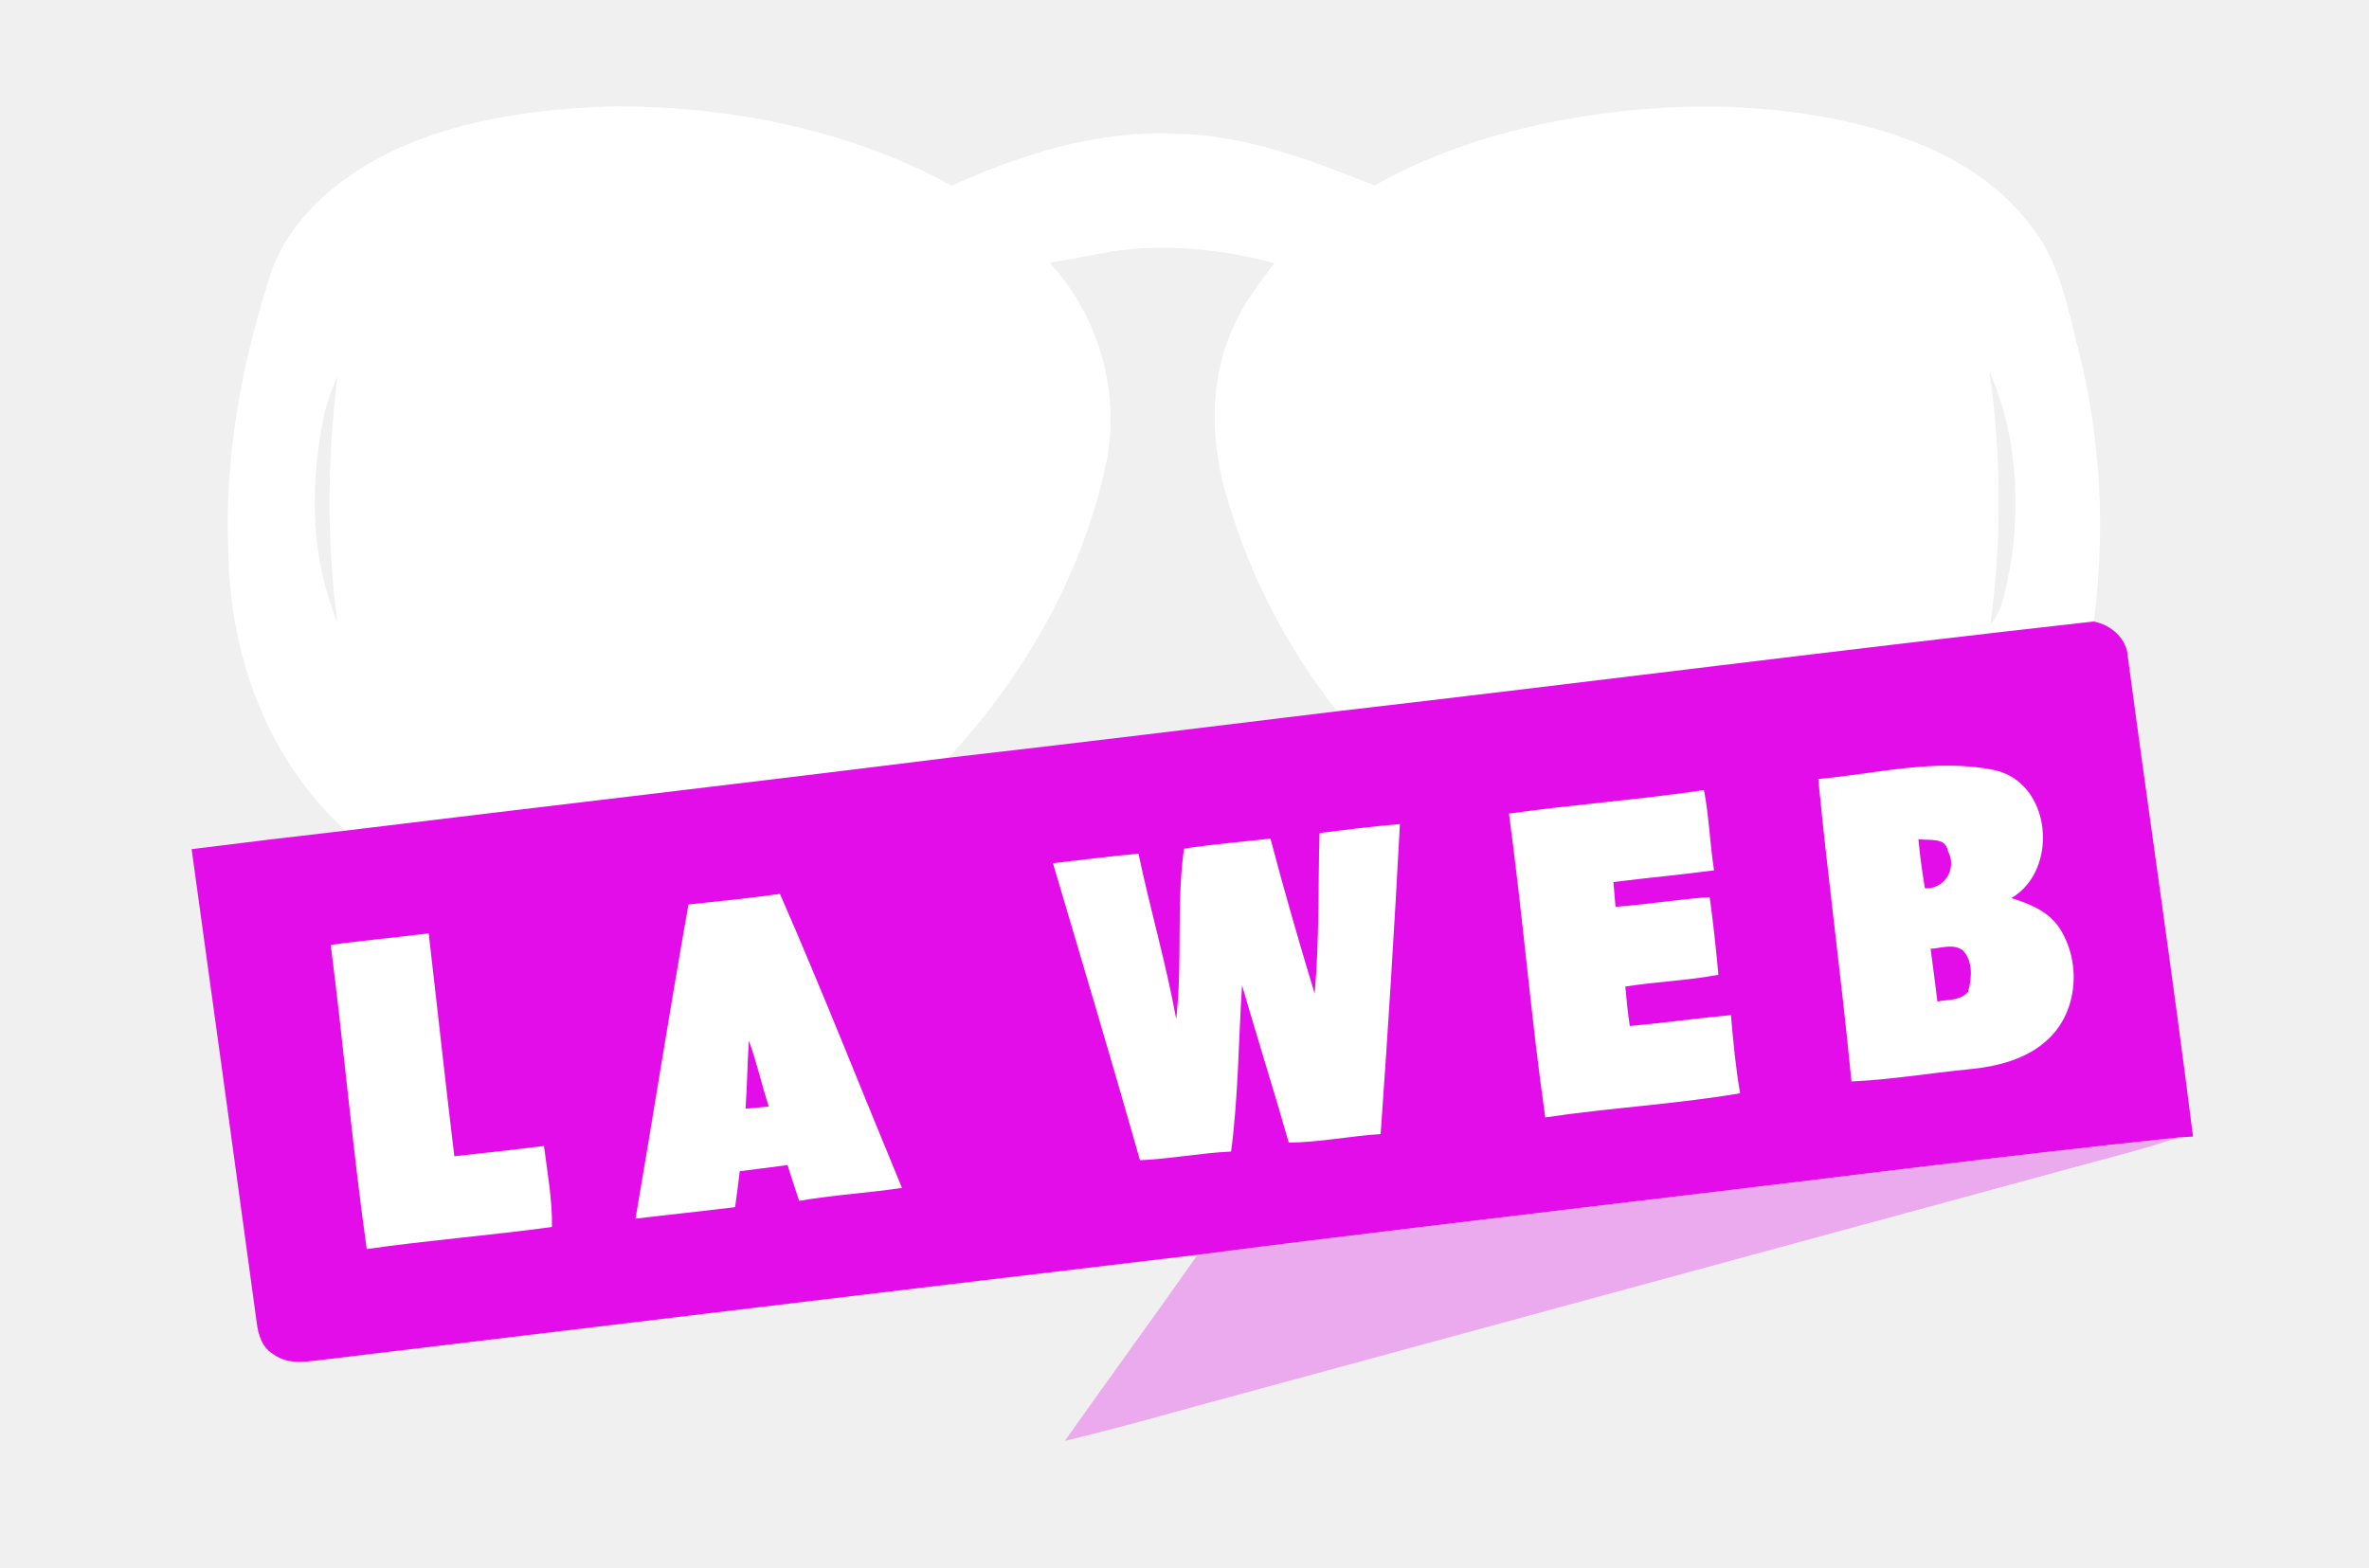
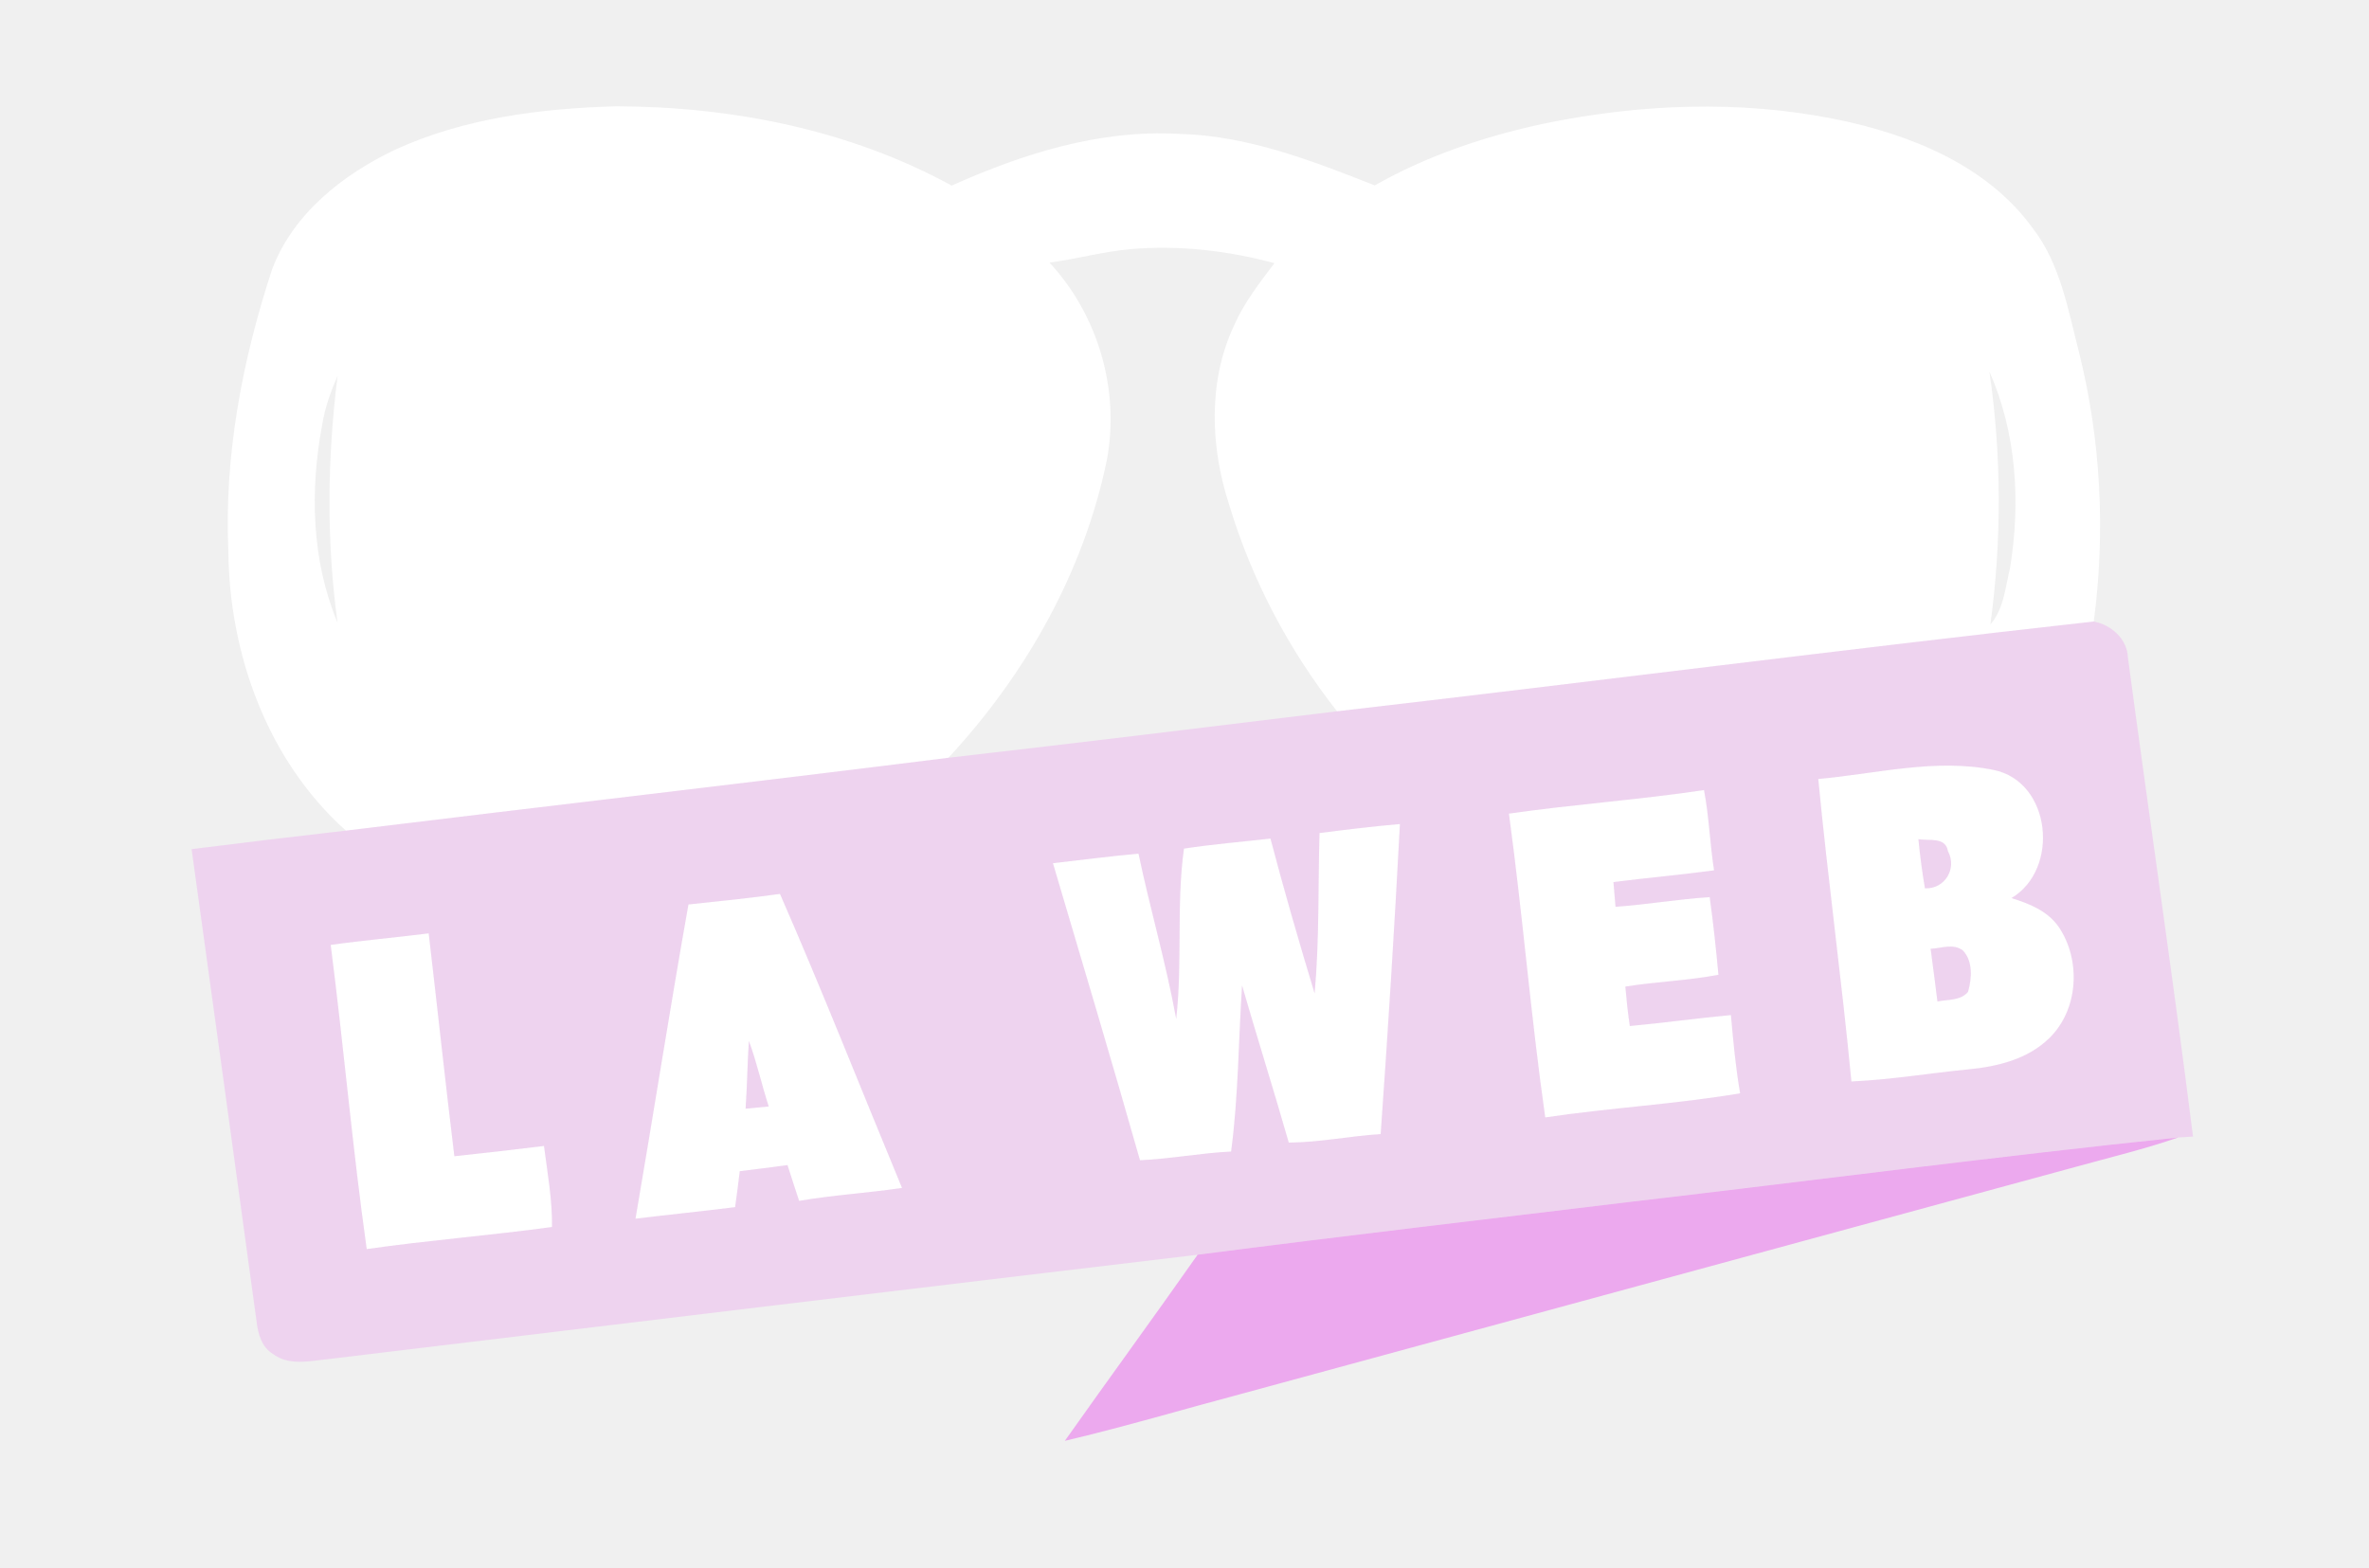
<svg xmlns="http://www.w3.org/2000/svg" width="396pt" height="262pt" viewBox="0 0 396 262" version="1.1">
  <g id="#7f7f7fff">
</g>
  <g id="#ffffffff">
    <path fill="#ffffff" opacity="1.00" d=" M 66.07 25.02 C 77.62 19.73 90.47 18.12 103.05 17.77 C 122.37 17.83 142.03 21.69 159.08 31.03 C 170.96 25.71 183.79 21.65 196.96 22.38 C 208.45 22.63 219.27 26.84 229.80 31.00 C 238.50 26.06 248.08 22.83 257.84 20.72 C 273.97 17.36 290.79 16.67 306.99 19.96 C 319.35 22.48 332.18 27.63 339.81 38.18 C 344.41 44.14 345.68 51.75 347.52 58.86 C 351.18 73.54 351.98 88.92 349.99 103.91 C 307.80 108.61 265.68 114.04 223.50 118.92 C 215.44 108.67 209.26 96.95 205.49 84.46 C 202.31 74.77 201.89 63.74 206.31 54.36 C 207.98 50.57 210.55 47.29 213.03 44.00 C 205.24 41.90 197.09 40.96 189.03 41.65 C 184.44 42.05 179.99 43.30 175.43 43.90 C 183.55 52.65 187.22 65.16 185.02 76.92 C 181.17 95.61 171.46 112.76 158.54 126.69 C 124.99 130.90 91.39 134.76 57.82 138.87 C 44.73 127.16 38.32 109.40 38.17 92.10 C 37.47 76.12 40.50 60.20 45.47 45.07 C 48.97 35.73 57.31 29.18 66.07 25.02 M 332.55 62.12 C 334.58 76.14 334.62 90.38 332.71 104.41 C 334.96 101.82 335.20 98.22 335.99 95.01 C 337.79 84.02 337.09 72.38 332.55 62.12 M 53.86 71.00 C 51.79 81.97 52.07 93.72 56.43 104.12 C 54.54 90.45 54.71 76.54 56.43 62.86 C 55.27 65.47 54.32 68.17 53.86 71.00 Z" />
    <path fill="#ffffff" opacity="1.00" d=" M 303.94 130.24 C 313.64 129.37 323.52 126.75 333.23 128.72 C 342.92 130.66 344.34 145.35 336.23 150.15 C 339.18 151.06 342.25 152.29 344.10 154.92 C 347.90 160.47 347.47 168.80 342.56 173.56 C 339.00 177.07 333.91 178.32 329.08 178.78 C 322.55 179.42 316.05 180.52 309.48 180.81 C 307.87 163.93 305.56 147.12 303.94 130.24 M 320.68 140.30 C 320.94 143.05 321.31 145.79 321.77 148.52 C 325.10 148.66 327.19 145.21 325.61 142.29 C 325.23 139.87 322.41 140.61 320.68 140.30 M 322.72 158.63 C 323.10 161.57 323.51 164.50 323.86 167.44 C 325.60 167.07 327.71 167.34 328.98 165.82 C 329.61 163.59 329.83 160.71 328.11 158.90 C 326.53 157.70 324.49 158.54 322.72 158.63 Z" />
    <path fill="#ffffff" opacity="1.00" d=" M 252.23 136.03 C 263.06 134.47 274.01 133.72 284.84 132.09 C 285.69 136.52 285.82 141.05 286.52 145.51 C 280.92 146.27 275.30 146.76 269.70 147.47 C 269.79 148.50 269.96 150.58 270.05 151.61 C 275.31 151.23 280.52 150.33 285.79 149.99 C 286.39 154.31 286.85 158.63 287.25 162.97 C 282.11 163.96 276.85 164.11 271.69 164.95 C 271.88 167.15 272.11 169.35 272.44 171.54 C 278.08 171.02 283.70 170.23 289.34 169.71 C 289.73 174.08 290.12 178.46 290.88 182.79 C 280.09 184.61 269.12 185.21 258.30 186.82 C 255.89 169.94 254.53 152.92 252.23 136.03 Z" />
    <path fill="#ffffff" opacity="1.00" d=" M 220.57 139.28 C 225.04 138.70 229.52 138.16 234.01 137.77 C 233.10 155.06 232.02 172.34 230.79 189.61 C 225.66 189.92 220.59 191.00 215.43 191.03 C 212.92 182.25 210.16 173.53 207.62 164.75 C 207.02 174.00 207.01 183.32 205.79 192.53 C 200.69 192.76 195.66 193.76 190.56 193.98 C 185.85 177.39 180.90 160.86 176.01 144.32 C 180.77 143.78 185.53 143.15 190.31 142.72 C 192.25 151.97 194.93 161.06 196.61 170.36 C 197.69 160.91 196.61 151.26 197.91 141.88 C 202.70 141.14 207.55 140.75 212.37 140.20 C 214.65 148.88 217.15 157.50 219.75 166.09 C 220.56 157.20 220.31 148.21 220.57 139.28 Z" />
    <path fill="#ffffff" opacity="1.00" d=" M 115.08 151.22 C 120.19 150.68 125.30 150.16 130.38 149.45 C 137.49 165.70 143.98 182.22 150.78 198.61 C 145.06 199.45 139.28 199.80 133.58 200.77 C 132.92 198.77 132.27 196.79 131.64 194.79 C 128.98 195.13 126.33 195.50 123.66 195.81 C 123.42 197.81 123.16 199.82 122.88 201.82 C 117.33 202.52 111.78 203.07 106.23 203.75 C 109.24 186.25 111.97 168.70 115.08 151.22 M 125.18 174.02 C 124.93 177.79 124.90 181.58 124.63 185.36 C 125.59 185.27 127.53 185.08 128.50 184.99 C 127.32 181.36 126.51 177.60 125.18 174.02 Z" />
    <path fill="#ffffff" opacity="1.00" d=" M 55.28 157.98 C 60.72 157.21 66.20 156.74 71.66 156.05 C 73.11 168.47 74.44 180.90 75.95 193.31 C 80.94 192.78 85.94 192.21 90.93 191.59 C 91.51 196.08 92.34 200.63 92.27 205.14 C 81.98 206.55 71.59 207.36 61.30 208.83 C 58.92 191.93 57.45 174.90 55.28 157.98 Z" />
  </g>
  <g id="#e20de9ff">
-     <path fill="#e20de9" opacity="1.00" d=" M 223.50 118.92 C 265.68 114.04 307.80 108.61 349.99 103.91 C 352.92 104.47 355.58 106.81 355.70 109.93 C 359.26 136.64 363.23 163.29 366.58 190.02 C 365.95 190.06 364.71 190.14 364.08 190.18 C 333.65 193.35 303.31 197.35 272.92 200.89 C 248.67 203.83 224.41 206.64 200.19 209.78 C 151.79 215.53 103.41 221.38 55.02 227.21 C 51.90 227.51 48.34 228.43 45.62 226.36 C 43.76 225.23 43.13 223.04 42.90 221.01 C 39.32 194.66 35.66 168.32 32.03 141.97 C 40.62 140.89 49.22 139.85 57.82 138.87 C 91.39 134.76 124.99 130.90 158.54 126.69 C 180.21 124.21 201.85 121.56 223.50 118.92 M 303.94 130.24 C 305.56 147.12 307.87 163.93 309.48 180.81 C 316.05 180.52 322.55 179.42 329.08 178.78 C 333.91 178.32 339.00 177.07 342.56 173.56 C 347.47 168.80 347.90 160.47 344.10 154.92 C 342.25 152.29 339.18 151.06 336.23 150.15 C 344.34 145.35 342.92 130.66 333.23 128.72 C 323.52 126.75 313.64 129.37 303.94 130.24 M 252.23 136.03 C 254.53 152.92 255.89 169.94 258.30 186.82 C 269.12 185.21 280.09 184.61 290.88 182.79 C 290.12 178.46 289.73 174.08 289.34 169.71 C 283.70 170.23 278.08 171.02 272.44 171.54 C 272.11 169.35 271.88 167.15 271.69 164.95 C 276.85 164.11 282.11 163.96 287.25 162.97 C 286.85 158.63 286.39 154.31 285.79 149.99 C 280.52 150.33 275.31 151.23 270.05 151.61 C 269.96 150.58 269.79 148.50 269.70 147.47 C 275.30 146.76 280.92 146.27 286.52 145.51 C 285.82 141.05 285.69 136.52 284.84 132.09 C 274.01 133.72 263.06 134.47 252.23 136.03 M 220.57 139.28 C 220.31 148.21 220.56 157.20 219.75 166.09 C 217.15 157.50 214.65 148.88 212.37 140.20 C 207.55 140.75 202.70 141.14 197.91 141.88 C 196.61 151.26 197.69 160.91 196.61 170.36 C 194.93 161.06 192.25 151.97 190.31 142.72 C 185.53 143.15 180.77 143.78 176.01 144.32 C 180.90 160.86 185.85 177.39 190.56 193.98 C 195.66 193.76 200.69 192.76 205.79 192.53 C 207.01 183.32 207.02 174.00 207.62 164.75 C 210.16 173.53 212.92 182.25 215.43 191.03 C 220.59 191.00 225.66 189.92 230.79 189.61 C 232.02 172.34 233.10 155.06 234.01 137.77 C 229.52 138.16 225.04 138.70 220.57 139.28 M 115.08 151.22 C 111.97 168.70 109.24 186.25 106.23 203.75 C 111.78 203.07 117.33 202.52 122.88 201.82 C 123.16 199.82 123.42 197.81 123.66 195.81 C 126.33 195.50 128.98 195.13 131.64 194.79 C 132.27 196.79 132.92 198.77 133.58 200.77 C 139.28 199.80 145.06 199.45 150.78 198.61 C 143.98 182.22 137.49 165.70 130.38 149.45 C 125.30 150.16 120.19 150.68 115.08 151.22 M 55.28 157.98 C 57.45 174.90 58.92 191.93 61.30 208.83 C 71.59 207.36 81.98 206.55 92.27 205.14 C 92.34 200.63 91.51 196.08 90.93 191.59 C 85.94 192.21 80.94 192.78 75.95 193.31 C 74.44 180.90 73.11 168.47 71.66 156.05 C 66.20 156.74 60.72 157.21 55.28 157.98 Z" />
-     <path fill="#e20de9" opacity="1.00" d=" M 320.68 140.30 C 322.41 140.61 325.23 139.87 325.61 142.29 C 327.19 145.21 325.10 148.66 321.77 148.52 C 321.31 145.79 320.94 143.05 320.68 140.30 Z" />
-     <path fill="#e20de9" opacity="1.00" d=" M 322.72 158.63 C 324.49 158.54 326.53 157.70 328.11 158.90 C 329.83 160.71 329.61 163.59 328.98 165.82 C 327.71 167.34 325.60 167.07 323.86 167.44 C 323.51 164.50 323.10 161.57 322.72 158.63 Z" />
-     <path fill="#e20de9" opacity="1.00" d=" M 125.18 174.02 C 126.51 177.60 127.32 181.36 128.50 184.99 C 127.53 185.08 125.59 185.27 124.63 185.36 C 124.90 181.58 124.93 177.79 125.18 174.02 Z" />
+     <path fill="#e20de920" opacity="1.00" d=" M 223.50 118.92 C 265.68 114.04 307.80 108.61 349.99 103.91 C 352.92 104.47 355.58 106.81 355.70 109.93 C 359.26 136.64 363.23 163.29 366.58 190.02 C 365.95 190.06 364.71 190.14 364.08 190.18 C 333.65 193.35 303.31 197.35 272.92 200.89 C 248.67 203.83 224.41 206.64 200.19 209.78 C 151.79 215.53 103.41 221.38 55.02 227.21 C 51.90 227.51 48.34 228.43 45.62 226.36 C 43.76 225.23 43.13 223.04 42.90 221.01 C 39.32 194.66 35.66 168.32 32.03 141.97 C 40.62 140.89 49.22 139.85 57.82 138.87 C 91.39 134.76 124.99 130.90 158.54 126.69 C 180.21 124.21 201.85 121.56 223.50 118.92 M 303.94 130.24 C 305.56 147.12 307.87 163.93 309.48 180.81 C 316.05 180.52 322.55 179.42 329.08 178.78 C 333.91 178.32 339.00 177.07 342.56 173.56 C 347.47 168.80 347.90 160.47 344.10 154.92 C 342.25 152.29 339.18 151.06 336.23 150.15 C 344.34 145.35 342.92 130.66 333.23 128.72 C 323.52 126.75 313.64 129.37 303.94 130.24 M 252.23 136.03 C 254.53 152.92 255.89 169.94 258.30 186.82 C 269.12 185.21 280.09 184.61 290.88 182.79 C 290.12 178.46 289.73 174.08 289.34 169.71 C 283.70 170.23 278.08 171.02 272.44 171.54 C 272.11 169.35 271.88 167.15 271.69 164.95 C 276.85 164.11 282.11 163.96 287.25 162.97 C 286.85 158.63 286.39 154.31 285.79 149.99 C 280.52 150.33 275.31 151.23 270.05 151.61 C 269.96 150.58 269.79 148.50 269.70 147.47 C 275.30 146.76 280.92 146.27 286.52 145.51 C 285.82 141.05 285.69 136.52 284.84 132.09 C 274.01 133.72 263.06 134.47 252.23 136.03 M 220.57 139.28 C 220.31 148.21 220.56 157.20 219.75 166.09 C 217.15 157.50 214.65 148.88 212.37 140.20 C 207.55 140.75 202.70 141.14 197.91 141.88 C 196.61 151.26 197.69 160.91 196.61 170.36 C 194.93 161.06 192.25 151.97 190.31 142.72 C 185.53 143.15 180.77 143.78 176.01 144.32 C 180.90 160.86 185.85 177.39 190.56 193.98 C 195.66 193.76 200.69 192.76 205.79 192.53 C 207.01 183.32 207.02 174.00 207.62 164.75 C 210.16 173.53 212.92 182.25 215.43 191.03 C 220.59 191.00 225.66 189.92 230.79 189.61 C 232.02 172.34 233.10 155.06 234.01 137.77 C 229.52 138.16 225.04 138.70 220.57 139.28 M 115.08 151.22 C 111.97 168.70 109.24 186.25 106.23 203.75 C 111.78 203.07 117.33 202.52 122.88 201.82 C 123.16 199.82 123.42 197.81 123.66 195.81 C 126.33 195.50 128.98 195.13 131.64 194.79 C 132.27 196.79 132.92 198.77 133.58 200.77 C 139.28 199.80 145.06 199.45 150.78 198.61 C 143.98 182.22 137.49 165.70 130.38 149.45 C 125.30 150.16 120.19 150.68 115.08 151.22 M 55.28 157.98 C 57.45 174.90 58.92 191.93 61.30 208.83 C 71.59 207.36 81.98 206.55 92.27 205.14 C 92.34 200.63 91.51 196.08 90.93 191.59 C 85.94 192.21 80.94 192.78 75.95 193.31 C 74.44 180.90 73.11 168.47 71.66 156.05 C 66.20 156.74 60.72 157.21 55.28 157.98 Z" />
+     <path fill="#e20de920" opacity="1.00" d=" M 320.68 140.30 C 322.41 140.61 325.23 139.87 325.61 142.29 C 327.19 145.21 325.10 148.66 321.77 148.52 C 321.31 145.79 320.94 143.05 320.68 140.30 Z" />
+     <path fill="#e20de920" opacity="1.00" d=" M 322.72 158.63 C 324.49 158.54 326.53 157.70 328.11 158.90 C 329.83 160.71 329.61 163.59 328.98 165.82 C 327.71 167.34 325.60 167.07 323.86 167.44 C 323.51 164.50 323.10 161.57 322.72 158.63 Z" />
+     <path fill="#e20de920" opacity="1.00" d=" M 125.18 174.02 C 126.51 177.60 127.32 181.36 128.50 184.99 C 127.53 185.08 125.59 185.27 124.63 185.36 C 124.90 181.58 124.93 177.79 125.18 174.02 Z" />
  </g>
  <g id="#e20de94fff">
-     <path fill="#e20de94f" opacity="1.00" d=" M 272.92 200.89 C 303.31 197.35 333.65 193.35 364.08 190.18 C 358.47 192.13 352.68 193.50 346.96 195.09 C 300.67 207.69 254.38 220.29 208.09 232.88 C 198.06 235.54 188.10 238.51 178.00 240.89 C 185.35 230.49 192.87 220.21 200.19 209.78 C 224.41 206.64 248.67 203.83 272.92 200.89 Z" />
+     <path fill="#e20de950" opacity="1.00" d=" M 272.92 200.89 C 303.31 197.35 333.65 193.35 364.08 190.18 C 358.47 192.13 352.68 193.50 346.96 195.09 C 300.67 207.69 254.38 220.29 208.09 232.88 C 198.06 235.54 188.10 238.51 178.00 240.89 C 185.35 230.49 192.87 220.21 200.19 209.78 C 224.41 206.64 248.67 203.83 272.92 200.89 Z" />
  </g>
</svg>
